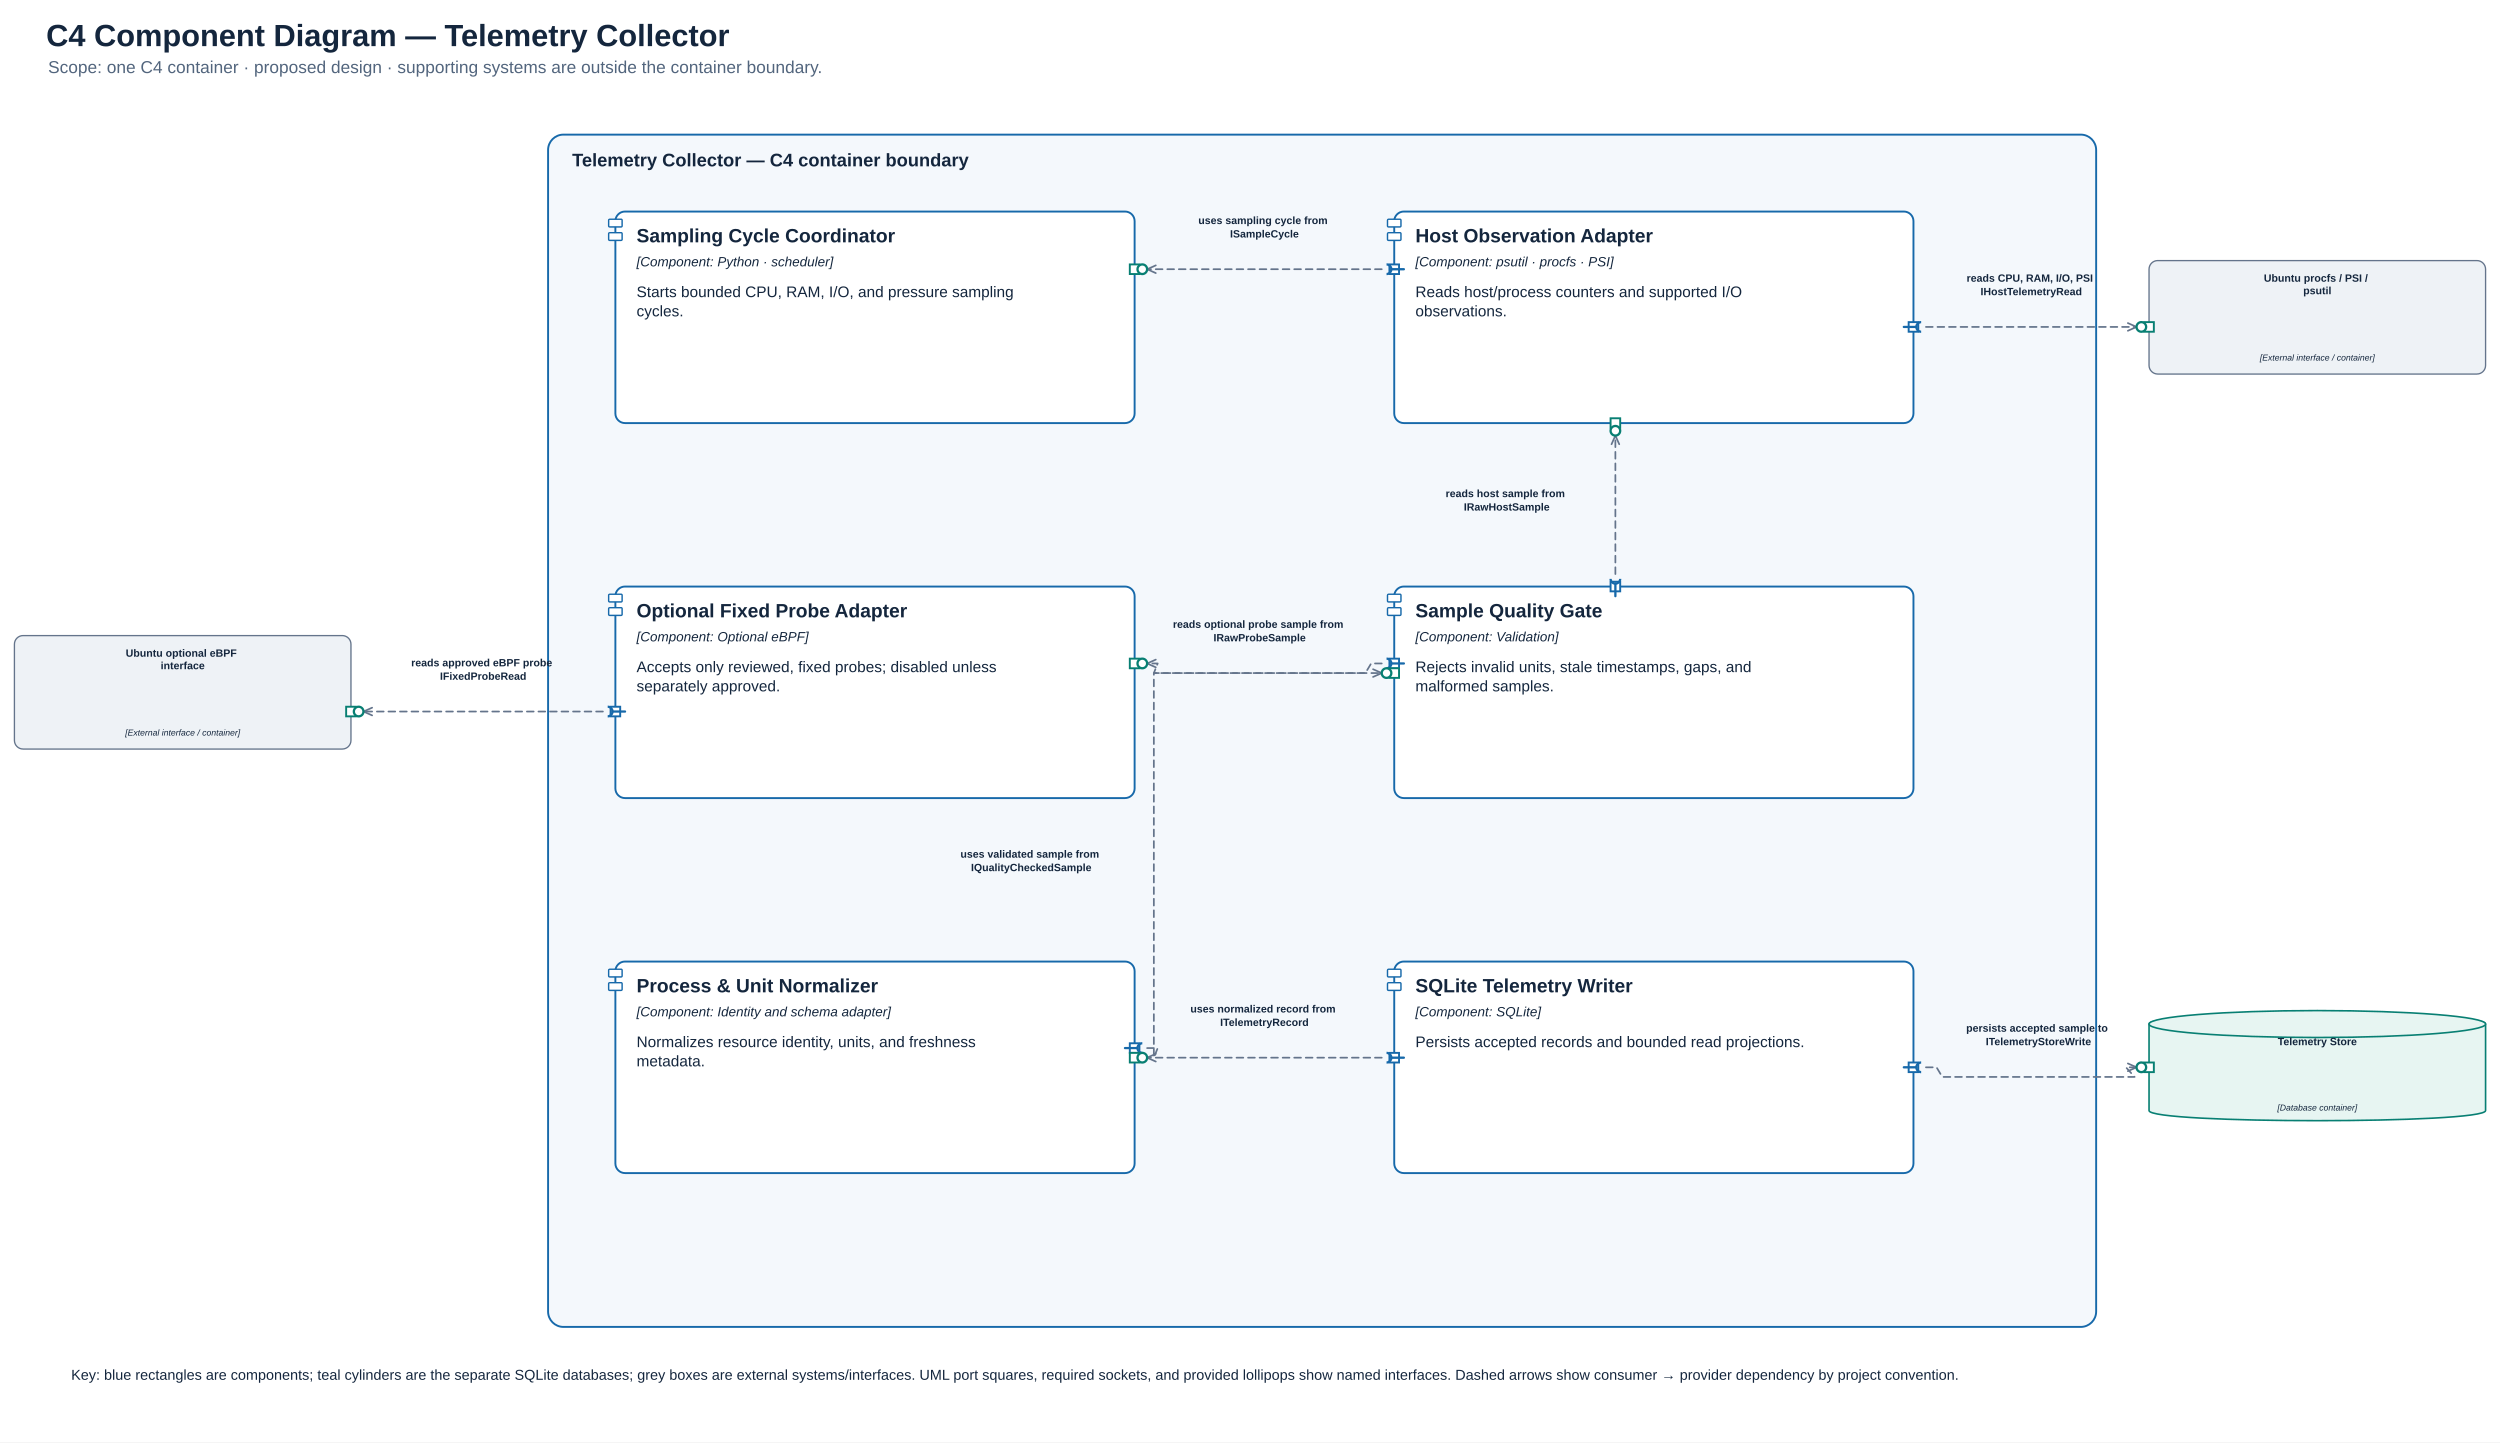
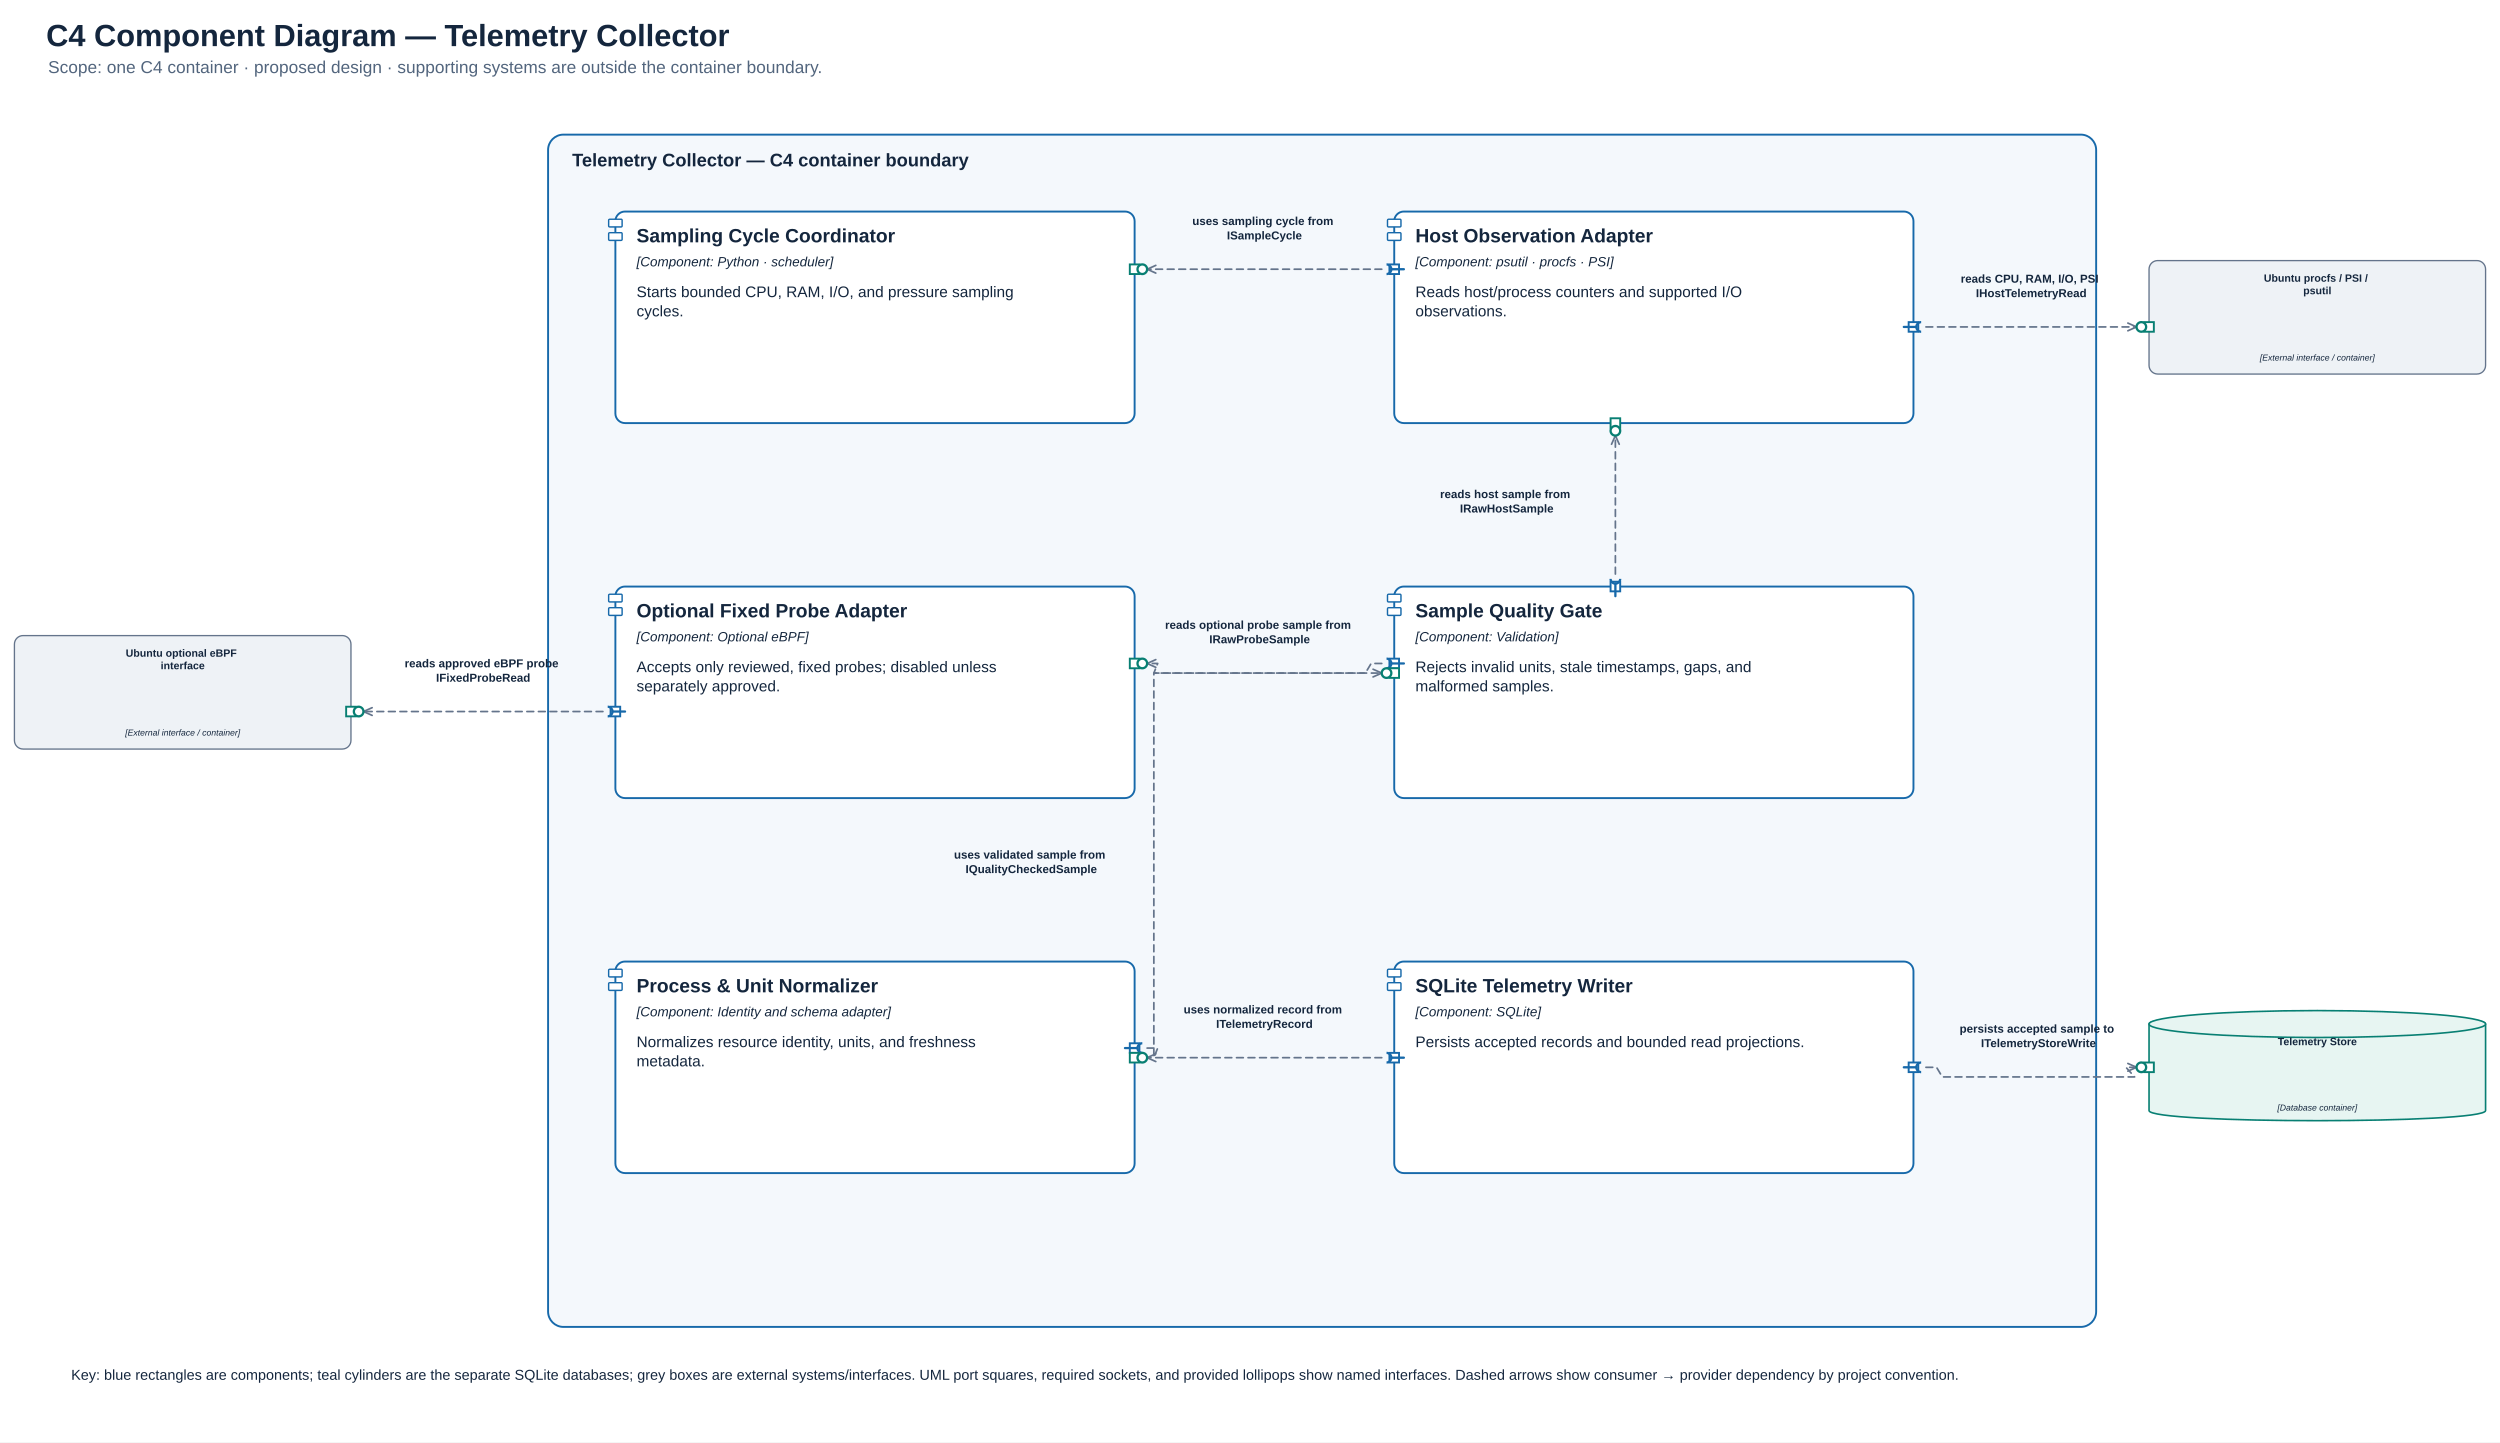
<svg xmlns="http://www.w3.org/2000/svg" width="2600px" height="1500px" viewBox="0 0 2600 1500">
  <rect width="2600" height="1500" fill="#fff" />
  <style>text{font-family:Arial,Helvetica,sans-serif;fill:#14263d} .title{font-size:32px;font-weight:700}.subtitle{font-size:18px;fill:#52657d} .layer{font-size:16px;font-weight:700;fill:#1769aa} .small{font-size:13px;fill:#52657d}</style>
  <text class="title" x="48" y="48">C4 Component Diagram — Telemetry Collector</text>
  <text class="subtitle" x="50" y="76">Scope: one C4 container · proposed design · supporting systems are outside the container boundary.</text>
  <rect x="570" y="140" width="1610" height="1240" rx="16" fill="#f4f8fc" stroke="#1769aa" stroke-width="2" />
  <text class="" x="595" y="173" text-anchor="start" font-size="19" fill="#1769aa" font-weight="700">
    <tspan x="595" dy="0">Telemetry Collector — C4 container boundary</tspan>
  </text>
  <g class="entity" data-component="Sampling Cycle Coordinator">
    <rect x="640" y="220" width="540" height="220" rx="10" fill="#fff" stroke="#1769aa" stroke-width="2" />
    <rect x="633" y="228" width="14" height="8" rx="1" fill="#fff" stroke="#1769aa" stroke-width="1.5" />
    <rect x="633" y="242" width="14" height="8" rx="1" fill="#fff" stroke="#1769aa" stroke-width="1.5" />
    <text class="" x="662" y="252" text-anchor="start" font-size="20" fill="#14263d" font-weight="700">
      <tspan x="662" dy="0">Sampling Cycle Coordinator</tspan>
    </text>
    <text class="" x="662" y="277" text-anchor="start" font-size="14" fill="#52657d" font-weight="400" font-style="italic">
      <tspan x="662" dy="0">[Component: Python · scheduler]</tspan>
    </text>
    <text class="" x="662" y="309" text-anchor="start" font-size="16" fill="#14263d" font-weight="400">
      <tspan x="662" dy="0">Starts bounded CPU, RAM, I/O, and pressure sampling</tspan>
      <tspan x="662" dy="20">cycles.</tspan>
    </text>
  </g>
  <g class="entity" data-component="Host Observation Adapter">
    <rect x="1450" y="220" width="540" height="220" rx="10" fill="#fff" stroke="#1769aa" stroke-width="2" />
    <rect x="1443" y="228" width="14" height="8" rx="1" fill="#fff" stroke="#1769aa" stroke-width="1.5" />
    <rect x="1443" y="242" width="14" height="8" rx="1" fill="#fff" stroke="#1769aa" stroke-width="1.5" />
    <text class="" x="1472" y="252" text-anchor="start" font-size="20" fill="#14263d" font-weight="700">
      <tspan x="1472" dy="0">Host Observation Adapter</tspan>
    </text>
    <text class="" x="1472" y="277" text-anchor="start" font-size="14" fill="#52657d" font-weight="400" font-style="italic">
      <tspan x="1472" dy="0">[Component: psutil · procfs · PSI]</tspan>
    </text>
    <text class="" x="1472" y="309" text-anchor="start" font-size="16" fill="#14263d" font-weight="400">
      <tspan x="1472" dy="0">Reads host/process counters and supported I/O</tspan>
      <tspan x="1472" dy="20">observations.</tspan>
    </text>
  </g>
  <g class="entity" data-component="Optional Fixed Probe Adapter">
    <rect x="640" y="610" width="540" height="220" rx="10" fill="#fff" stroke="#1769aa" stroke-width="2" />
    <rect x="633" y="618" width="14" height="8" rx="1" fill="#fff" stroke="#1769aa" stroke-width="1.5" />
    <rect x="633" y="632" width="14" height="8" rx="1" fill="#fff" stroke="#1769aa" stroke-width="1.5" />
    <text class="" x="662" y="642" text-anchor="start" font-size="20" fill="#14263d" font-weight="700">
      <tspan x="662" dy="0">Optional Fixed Probe Adapter</tspan>
    </text>
    <text class="" x="662" y="667" text-anchor="start" font-size="14" fill="#52657d" font-weight="400" font-style="italic">
      <tspan x="662" dy="0">[Component: Optional eBPF]</tspan>
    </text>
    <text class="" x="662" y="699" text-anchor="start" font-size="16" fill="#14263d" font-weight="400">
      <tspan x="662" dy="0">Accepts only reviewed, fixed probes; disabled unless</tspan>
      <tspan x="662" dy="20">separately approved.</tspan>
    </text>
  </g>
  <g class="entity" data-component="Sample Quality Gate">
    <rect x="1450" y="610" width="540" height="220" rx="10" fill="#fff" stroke="#1769aa" stroke-width="2" />
    <rect x="1443" y="618" width="14" height="8" rx="1" fill="#fff" stroke="#1769aa" stroke-width="1.5" />
    <rect x="1443" y="632" width="14" height="8" rx="1" fill="#fff" stroke="#1769aa" stroke-width="1.5" />
    <text class="" x="1472" y="642" text-anchor="start" font-size="20" fill="#14263d" font-weight="700">
      <tspan x="1472" dy="0">Sample Quality Gate</tspan>
    </text>
    <text class="" x="1472" y="667" text-anchor="start" font-size="14" fill="#52657d" font-weight="400" font-style="italic">
      <tspan x="1472" dy="0">[Component: Validation]</tspan>
    </text>
    <text class="" x="1472" y="699" text-anchor="start" font-size="16" fill="#14263d" font-weight="400">
      <tspan x="1472" dy="0">Rejects invalid units, stale timestamps, gaps, and</tspan>
      <tspan x="1472" dy="20">malformed samples.</tspan>
    </text>
  </g>
  <g class="entity" data-component="Process &amp; Unit Normalizer">
    <rect x="640" y="1000" width="540" height="220" rx="10" fill="#fff" stroke="#1769aa" stroke-width="2" />
    <rect x="633" y="1008" width="14" height="8" rx="1" fill="#fff" stroke="#1769aa" stroke-width="1.5" />
    <rect x="633" y="1022" width="14" height="8" rx="1" fill="#fff" stroke="#1769aa" stroke-width="1.5" />
    <text class="" x="662" y="1032" text-anchor="start" font-size="20" fill="#14263d" font-weight="700">
      <tspan x="662" dy="0">Process &amp; Unit Normalizer</tspan>
    </text>
    <text class="" x="662" y="1057" text-anchor="start" font-size="14" fill="#52657d" font-weight="400" font-style="italic">
      <tspan x="662" dy="0">[Component: Identity and schema adapter]</tspan>
    </text>
    <text class="" x="662" y="1089" text-anchor="start" font-size="16" fill="#14263d" font-weight="400">
      <tspan x="662" dy="0">Normalizes resource identity, units, and freshness</tspan>
      <tspan x="662" dy="20">metadata.</tspan>
    </text>
  </g>
  <g class="entity" data-component="SQLite Telemetry Writer">
    <rect x="1450" y="1000" width="540" height="220" rx="10" fill="#fff" stroke="#1769aa" stroke-width="2" />
    <rect x="1443" y="1008" width="14" height="8" rx="1" fill="#fff" stroke="#1769aa" stroke-width="1.5" />
    <rect x="1443" y="1022" width="14" height="8" rx="1" fill="#fff" stroke="#1769aa" stroke-width="1.5" />
    <text class="" x="1472" y="1032" text-anchor="start" font-size="20" fill="#14263d" font-weight="700">
      <tspan x="1472" dy="0">SQLite Telemetry Writer</tspan>
    </text>
    <text class="" x="1472" y="1057" text-anchor="start" font-size="14" fill="#52657d" font-weight="400" font-style="italic">
      <tspan x="1472" dy="0">[Component: SQLite]</tspan>
    </text>
    <text class="" x="1472" y="1089" text-anchor="start" font-size="16" fill="#14263d" font-weight="400">
      <tspan x="1472" dy="0">Persists accepted records and bounded read projections.</tspan>
    </text>
  </g>
  <g class="external-endpoint" data-endpoint="Telemetry Store">
    <path d="M 2235 1065 C 2235 1051 2585 1051 2585 1065 L 2585 1155 C 2585 1169 2235 1169 2235 1155 Z" fill="#e7f5f2" stroke="#087f73" stroke-width="1.7" stroke-linecap="round" stroke-linejoin="round" />
    <ellipse cx="2410" cy="1065" rx="175" ry="14" fill="#e7f5f2" stroke="#087f73" stroke-width="1.7" />
    <text class="" x="2410" y="1087" text-anchor="middle" font-size="11" fill="#14263d" font-weight="700">
      <tspan x="2410" dy="0">Telemetry Store</tspan>
    </text>
    <text class="" x="2410" y="1155" text-anchor="middle" font-size="9" fill="#52657d" font-weight="400" font-style="italic">
      <tspan x="2410" dy="0">[Database container]</tspan>
    </text>
  </g>
  <g class="external-endpoint" data-endpoint="Ubuntu procfs / PSI / psutil">
    <rect x="2235" y="271" width="350" height="118" rx="9" fill="#eef2f6" stroke="#64748b" stroke-width="1.4" />
    <text class="" x="2410" y="293" text-anchor="middle" font-size="11" fill="#14263d" font-weight="700">
      <tspan x="2410" dy="0">Ubuntu procfs / PSI /</tspan>
      <tspan x="2410" dy="13">psutil</tspan>
    </text>
    <text class="" x="2410" y="375" text-anchor="middle" font-size="9" fill="#52657d" font-weight="400" font-style="italic">
      <tspan x="2410" dy="0">[External interface / container]</tspan>
    </text>
  </g>
  <g class="external-endpoint" data-endpoint="Ubuntu optional eBPF interface">
    <rect x="15" y="661" width="350" height="118" rx="9" fill="#eef2f6" stroke="#64748b" stroke-width="1.4" />
    <text class="" x="190" y="683" text-anchor="middle" font-size="11" fill="#14263d" font-weight="700">
      <tspan x="190" dy="0">Ubuntu optional eBPF</tspan>
      <tspan x="190" dy="13">interface</tspan>
    </text>
    <text class="" x="190" y="765" text-anchor="middle" font-size="9" fill="#52657d" font-weight="400" font-style="italic">
      <tspan x="190" dy="0">[External interface / container]</tspan>
    </text>
  </g>
  <path d="M 1437 280 L 1193 280" fill="none" stroke="#64748b" stroke-width="1.8" stroke-dasharray="7 5" stroke-linecap="round" stroke-linejoin="round" />
  <path d="M 1202 276 L 1193 280 L 1202 284" fill="none" stroke="#64748b" stroke-width="1.8" stroke-linecap="round" stroke-linejoin="round" />
  <path d="M 1445 275 h 10 v 10 h -10 z" fill="#fff" stroke="#1769aa" stroke-width="2" />
  <g transform="translate(1442 280) rotate(180)">
    <path d="M 0 -5 A 5 5 0 0 0 0 5" fill="none" stroke="#1769aa" stroke-width="2.4" />
    <path d="M -18 0 H -5" fill="none" stroke="#1769aa" stroke-width="2.4" stroke-linecap="round" />
  </g>
  <path d="M 1175 275 h 10 v 10 h -10 z" fill="#fff" stroke="#087f73" stroke-width="2" />
  <circle cx="1188" cy="280" r="5" fill="#fff" stroke="#087f73" stroke-width="2.4" />
-   <text class="" x="1315" y="233" text-anchor="middle" font-size="11" fill="#14263d" font-weight="700">
+   <text class="" x="1315" y="234" text-anchor="middle" font-size="12" fill="#14263d" font-weight="700">
    <tspan x="1315" dy="0">uses sampling cycle from</tspan>
-     <tspan x="1315" dy="14">ISampleCycle</tspan>
+     <tspan x="1315" dy="15">ISampleCycle</tspan>
  </text>
  <path d="M 1680 597 L 1680 453" fill="none" stroke="#64748b" stroke-width="1.8" stroke-dasharray="7 5" stroke-linecap="round" stroke-linejoin="round" />
  <path d="M 1684 462 L 1680 453 L 1676 462" fill="none" stroke="#64748b" stroke-width="1.8" stroke-linecap="round" stroke-linejoin="round" />
  <path d="M 1675 605 h 10 v 10 h -10 z" fill="#fff" stroke="#1769aa" stroke-width="2" />
  <g transform="translate(1680 602) rotate(-90)">
    <path d="M 0 -5 A 5 5 0 0 0 0 5" fill="none" stroke="#1769aa" stroke-width="2.4" />
    <path d="M -18 0 H -5" fill="none" stroke="#1769aa" stroke-width="2.4" stroke-linecap="round" />
  </g>
  <path d="M 1675 435 h 10 v 10 h -10 z" fill="#fff" stroke="#087f73" stroke-width="2" />
  <circle cx="1680" cy="448" r="5" fill="#fff" stroke="#087f73" stroke-width="2.4" />
-   <text class="" x="1567" y="517" text-anchor="middle" font-size="11" fill="#14263d" font-weight="700">
+   <text class="" x="1567" y="518" text-anchor="middle" font-size="12" fill="#14263d" font-weight="700">
    <tspan x="1567" dy="0">reads host sample from</tspan>
-     <tspan x="1567" dy="14">IRawHostSample</tspan>
+     <tspan x="1567" dy="15">IRawHostSample</tspan>
  </text>
  <path d="M 1437 690 L 1426 690 L 1420 700 L 1200 700 L 1204 690 L 1193 690" fill="none" stroke="#64748b" stroke-width="1.8" stroke-dasharray="7 5" stroke-linecap="round" stroke-linejoin="round" />
  <path d="M 1202 686 L 1193 690 L 1202 694" fill="none" stroke="#64748b" stroke-width="1.8" stroke-linecap="round" stroke-linejoin="round" />
  <path d="M 1445 685 h 10 v 10 h -10 z" fill="#fff" stroke="#1769aa" stroke-width="2" />
  <g transform="translate(1442 690) rotate(180)">
    <path d="M 0 -5 A 5 5 0 0 0 0 5" fill="none" stroke="#1769aa" stroke-width="2.4" />
    <path d="M -18 0 H -5" fill="none" stroke="#1769aa" stroke-width="2.4" stroke-linecap="round" />
  </g>
  <path d="M 1175 685 h 10 v 10 h -10 z" fill="#fff" stroke="#087f73" stroke-width="2" />
  <circle cx="1188" cy="690" r="5" fill="#fff" stroke="#087f73" stroke-width="2.4" />
-   <text class="" x="1310" y="653" text-anchor="middle" font-size="11" fill="#14263d" font-weight="700">
+   <text class="" x="1310" y="654" text-anchor="middle" font-size="12" fill="#14263d" font-weight="700">
    <tspan x="1310" dy="0">reads optional probe sample from</tspan>
-     <tspan x="1310" dy="14">IRawProbeSample</tspan>
+     <tspan x="1310" dy="15">IRawProbeSample</tspan>
  </text>
  <path d="M 1193 1090 L 1204 1090 L 1200 1100 L 1200 700 L 1437 700" fill="none" stroke="#64748b" stroke-width="1.8" stroke-dasharray="7 5" stroke-linecap="round" stroke-linejoin="round" />
  <path d="M 1428 704 L 1437 700 L 1428 696" fill="none" stroke="#64748b" stroke-width="1.8" stroke-linecap="round" stroke-linejoin="round" />
  <path d="M 1175 1085 h 10 v 10 h -10 z" fill="#fff" stroke="#1769aa" stroke-width="2" />
  <g transform="translate(1188 1090) rotate(0)">
    <path d="M 0 -5 A 5 5 0 0 0 0 5" fill="none" stroke="#1769aa" stroke-width="2.4" />
    <path d="M -18 0 H -5" fill="none" stroke="#1769aa" stroke-width="2.4" stroke-linecap="round" />
  </g>
  <path d="M 1445 695 h 10 v 10 h -10 z" fill="#fff" stroke="#087f73" stroke-width="2" />
  <circle cx="1442" cy="700" r="5" fill="#fff" stroke="#087f73" stroke-width="2.4" />
-   <text class="" x="1072.5" y="892" text-anchor="middle" font-size="11" fill="#14263d" font-weight="700">
+   <text class="" x="1072.5" y="893" text-anchor="middle" font-size="12" fill="#14263d" font-weight="700">
    <tspan x="1072.5" dy="0">uses validated sample from</tspan>
-     <tspan x="1072.5" dy="14">IQualityCheckedSample</tspan>
+     <tspan x="1072.5" dy="15">IQualityCheckedSample</tspan>
  </text>
  <path d="M 1437 1100 L 1193 1100" fill="none" stroke="#64748b" stroke-width="1.8" stroke-dasharray="7 5" stroke-linecap="round" stroke-linejoin="round" />
  <path d="M 1202 1096 L 1193 1100 L 1202 1104" fill="none" stroke="#64748b" stroke-width="1.8" stroke-linecap="round" stroke-linejoin="round" />
  <path d="M 1445 1095 h 10 v 10 h -10 z" fill="#fff" stroke="#1769aa" stroke-width="2" />
  <g transform="translate(1442 1100) rotate(180)">
    <path d="M 0 -5 A 5 5 0 0 0 0 5" fill="none" stroke="#1769aa" stroke-width="2.4" />
    <path d="M -18 0 H -5" fill="none" stroke="#1769aa" stroke-width="2.4" stroke-linecap="round" />
  </g>
  <path d="M 1175 1095 h 10 v 10 h -10 z" fill="#fff" stroke="#087f73" stroke-width="2" />
  <circle cx="1188" cy="1100" r="5" fill="#fff" stroke="#087f73" stroke-width="2.4" />
-   <text class="" x="1315" y="1053" text-anchor="middle" font-size="11" fill="#14263d" font-weight="700">
+   <text class="" x="1315" y="1054" text-anchor="middle" font-size="12" fill="#14263d" font-weight="700">
    <tspan x="1315" dy="0">uses normalized record from</tspan>
-     <tspan x="1315" dy="14">ITelemetryRecord</tspan>
+     <tspan x="1315" dy="15">ITelemetryRecord</tspan>
  </text>
  <path d="M 2003 1110 L 2014 1110 L 2020 1120 L 2220 1120 L 2211 1110 L 2222 1110" fill="none" stroke="#64748b" stroke-width="1.8" stroke-dasharray="7 5" stroke-linecap="round" stroke-linejoin="round" />
  <path d="M 2213 1114 L 2222 1110 L 2213 1106" fill="none" stroke="#64748b" stroke-width="1.8" stroke-linecap="round" stroke-linejoin="round" />
  <path d="M 1985 1105 h 10 v 10 h -10 z" fill="#fff" stroke="#1769aa" stroke-width="2" />
  <g transform="translate(1998 1110) rotate(0)">
    <path d="M 0 -5 A 5 5 0 0 0 0 5" fill="none" stroke="#1769aa" stroke-width="2.4" />
    <path d="M -18 0 H -5" fill="none" stroke="#1769aa" stroke-width="2.4" stroke-linecap="round" />
  </g>
  <path d="M 2230 1105 h 10 v 10 h -10 z" fill="#fff" stroke="#087f73" stroke-width="2" />
  <circle cx="2227" cy="1110" r="5" fill="#fff" stroke="#087f73" stroke-width="2.4" />
-   <text class="" x="2120" y="1073" text-anchor="middle" font-size="11" fill="#14263d" font-weight="700">
+   <text class="" x="2120" y="1074" text-anchor="middle" font-size="12" fill="#14263d" font-weight="700">
    <tspan x="2120" dy="0">persists accepted sample to</tspan>
-     <tspan x="2120" dy="14">ITelemetryStoreWrite</tspan>
+     <tspan x="2120" dy="15">ITelemetryStoreWrite</tspan>
  </text>
  <path d="M 2003 340 L 2222 340" fill="none" stroke="#64748b" stroke-width="1.8" stroke-dasharray="7 5" stroke-linecap="round" stroke-linejoin="round" />
  <path d="M 2213 344 L 2222 340 L 2213 336" fill="none" stroke="#64748b" stroke-width="1.8" stroke-linecap="round" stroke-linejoin="round" />
  <path d="M 1985 335 h 10 v 10 h -10 z" fill="#fff" stroke="#1769aa" stroke-width="2" />
  <g transform="translate(1998 340) rotate(0)">
    <path d="M 0 -5 A 5 5 0 0 0 0 5" fill="none" stroke="#1769aa" stroke-width="2.4" />
    <path d="M -18 0 H -5" fill="none" stroke="#1769aa" stroke-width="2.4" stroke-linecap="round" />
  </g>
  <path d="M 2230 335 h 10 v 10 h -10 z" fill="#fff" stroke="#087f73" stroke-width="2" />
  <circle cx="2227" cy="340" r="5" fill="#fff" stroke="#087f73" stroke-width="2.4" />
-   <text class="" x="2112.5" y="293" text-anchor="middle" font-size="11" fill="#14263d" font-weight="700">
+   <text class="" x="2112.5" y="294" text-anchor="middle" font-size="12" fill="#14263d" font-weight="700">
    <tspan x="2112.5" dy="0">reads CPU, RAM, I/O, PSI</tspan>
-     <tspan x="2112.5" dy="14">IHostTelemetryRead</tspan>
+     <tspan x="2112.5" dy="15">IHostTelemetryRead</tspan>
  </text>
  <path d="M 627 740 L 378 740" fill="none" stroke="#64748b" stroke-width="1.8" stroke-dasharray="7 5" stroke-linecap="round" stroke-linejoin="round" />
  <path d="M 387 736 L 378 740 L 387 744" fill="none" stroke="#64748b" stroke-width="1.8" stroke-linecap="round" stroke-linejoin="round" />
  <path d="M 635 735 h 10 v 10 h -10 z" fill="#fff" stroke="#1769aa" stroke-width="2" />
  <g transform="translate(632 740) rotate(180)">
    <path d="M 0 -5 A 5 5 0 0 0 0 5" fill="none" stroke="#1769aa" stroke-width="2.4" />
    <path d="M -18 0 H -5" fill="none" stroke="#1769aa" stroke-width="2.4" stroke-linecap="round" />
  </g>
  <path d="M 360 735 h 10 v 10 h -10 z" fill="#fff" stroke="#087f73" stroke-width="2" />
  <circle cx="373" cy="740" r="5" fill="#fff" stroke="#087f73" stroke-width="2.4" />
-   <text class="" x="502.5" y="693" text-anchor="middle" font-size="11" fill="#14263d" font-weight="700">
+   <text class="" x="502.5" y="694" text-anchor="middle" font-size="12" fill="#14263d" font-weight="700">
    <tspan x="502.5" dy="0">reads approved eBPF probe</tspan>
-     <tspan x="502.5" dy="14">IFixedProbeRead</tspan>
+     <tspan x="502.5" dy="15">IFixedProbeRead</tspan>
  </text>
  <text class="" x="74" y="1435" text-anchor="start" font-size="15" fill="#52657d" font-weight="400">
    <tspan x="74" dy="0">Key: blue rectangles are components; teal cylinders are the separate SQLite databases; grey boxes are external systems/interfaces. UML port squares, required sockets, and provided lollipops show named interfaces. Dashed arrows show consumer → provider dependency by project convention.</tspan>
  </text>
</svg>
